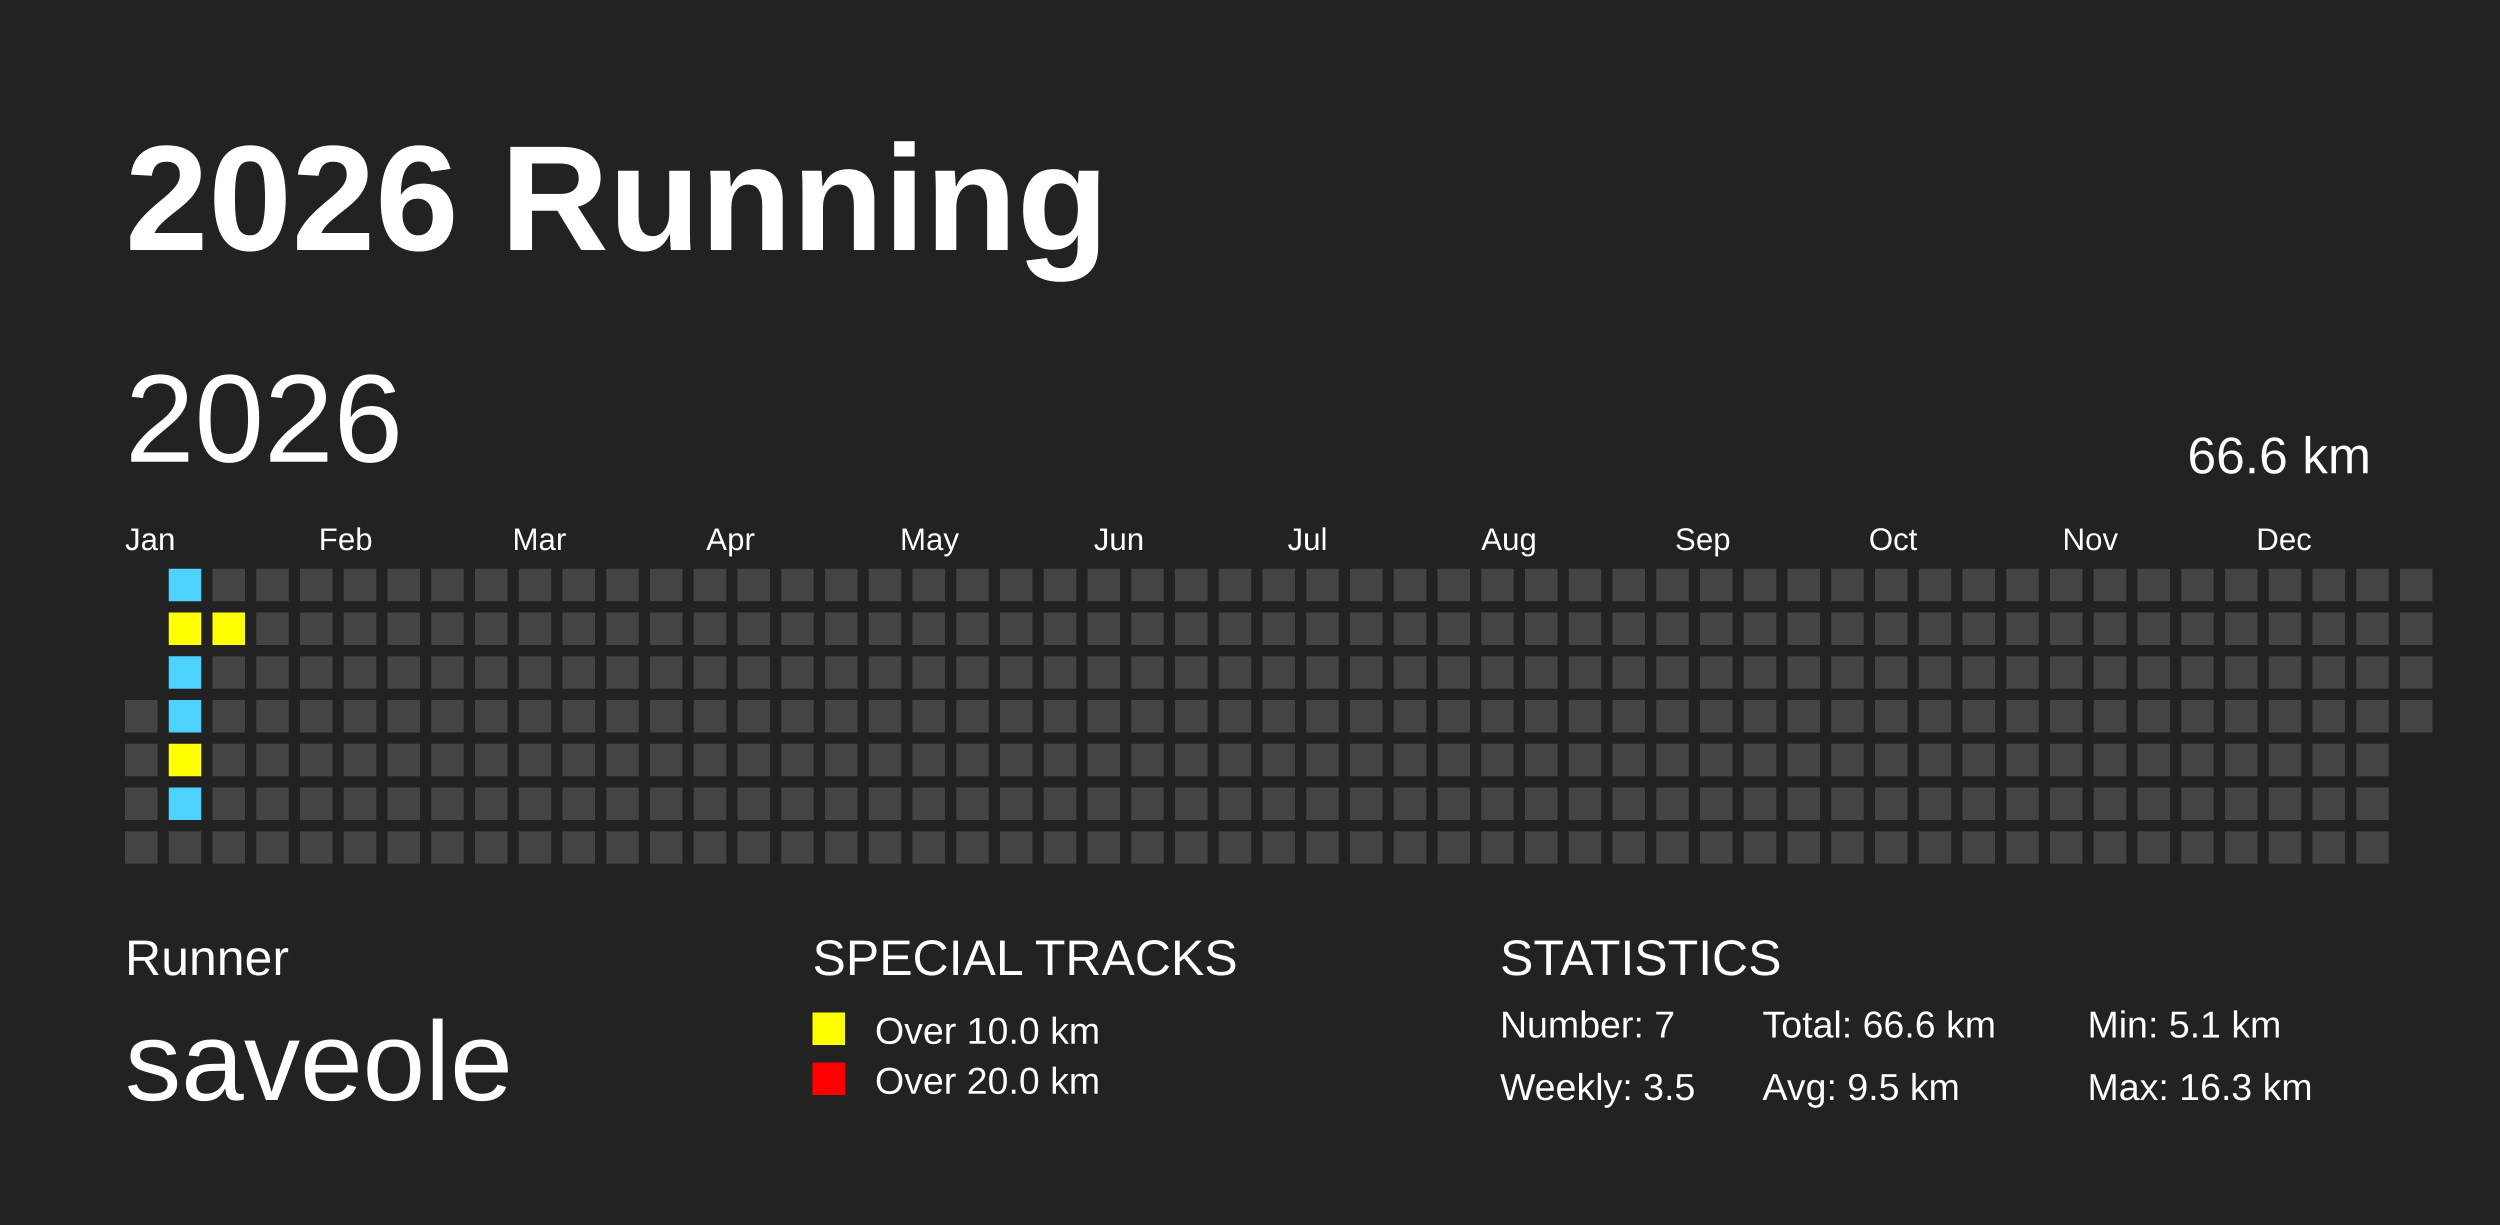
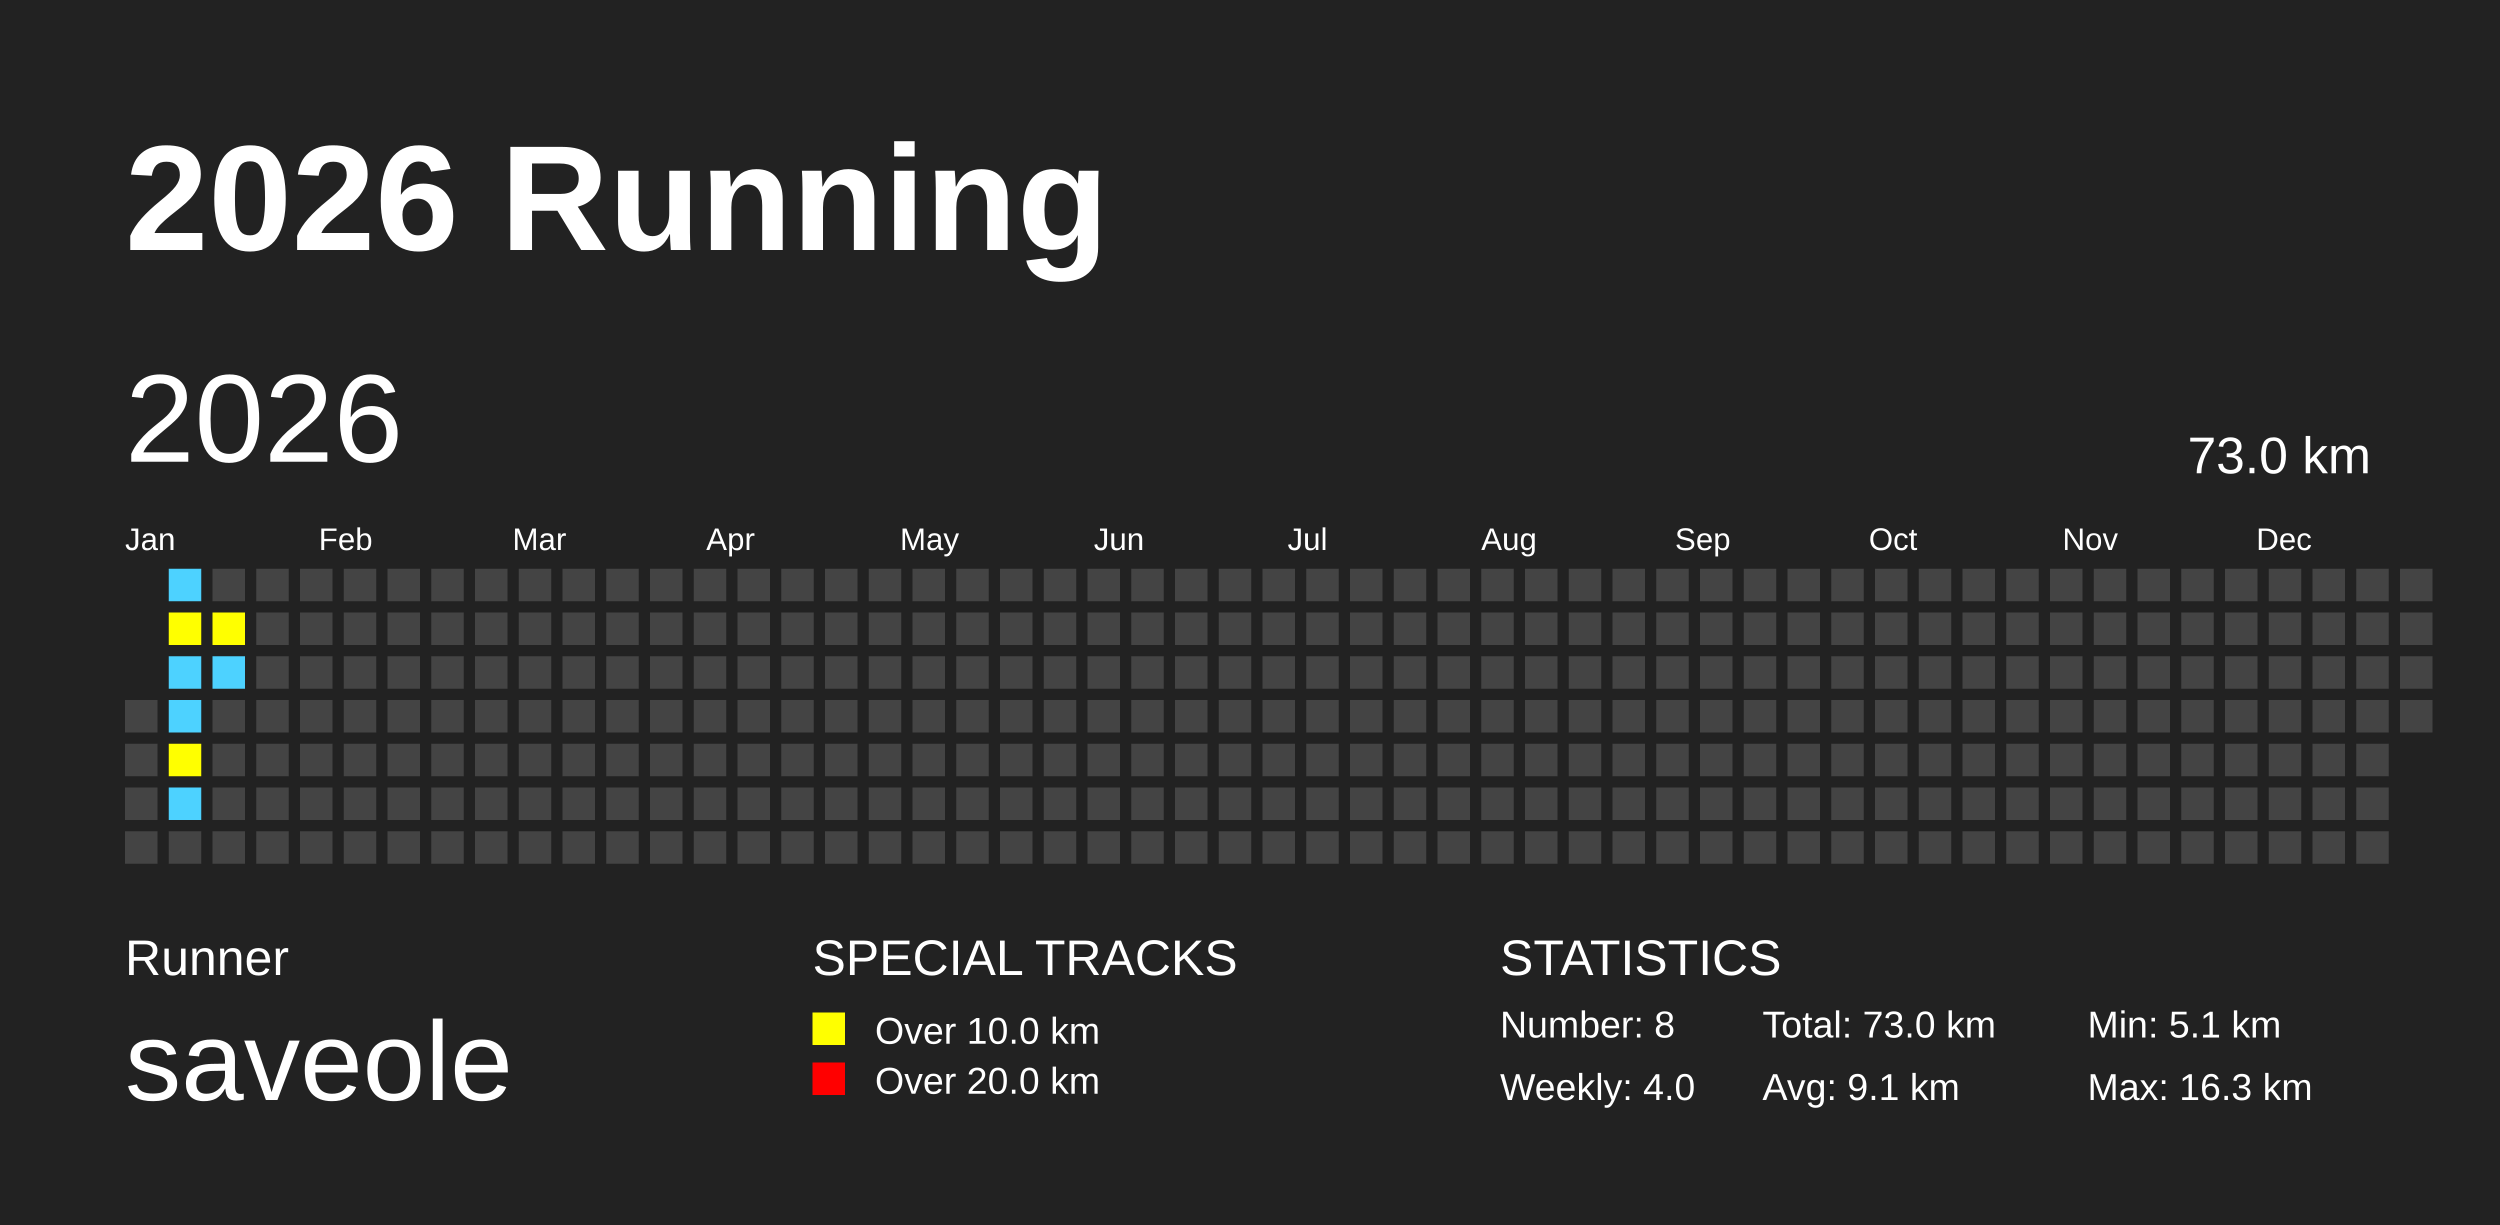
<svg xmlns="http://www.w3.org/2000/svg" baseProfile="full" height="98mm" version="1.1" viewBox="0,0,200,98" width="200mm">
  <defs />
  <rect fill="#222222" height="98" width="200" x="0" y="0" />
  <text fill="#FFFFFF" style="font-size:12px; font-family:Arial; font-weight:bold;" x="10" y="20">2026 Running</text>
  <text fill="#FFFFFF" style="font-size:4px; font-family:Arial" x="10" y="78">Runner</text>
  <text fill="#FFFFFF" style="font-size:9px; font-family:Arial" x="10" y="88">saveole</text>
  <text fill="#FFFFFF" style="font-size:4px; font-family:Arial" x="65" y="78">SPECIAL TRACKS</text>
  <rect fill="yellow" height="2.6" width="2.6" x="65" y="81" />
  <text fill="#FFFFFF" style="font-size:3px; font-family:Arial" x="70" y="83.5">Over 10.0 km</text>
  <rect fill="red" height="2.6" width="2.6" x="65" y="85" />
  <text fill="#FFFFFF" style="font-size:3px; font-family:Arial" x="70" y="87.5">Over 20.0 km</text>
  <text fill="#FFFFFF" style="font-size:4px; font-family:Arial" x="120" y="78">STATISTICS</text>
-   <text fill="#FFFFFF" style="font-size:3px; font-family:Arial" x="120" y="83">Number: 7</text>
-   <text fill="#FFFFFF" style="font-size:3px; font-family:Arial" x="120" y="88">Weekly: 3.5</text>
-   <text fill="#FFFFFF" style="font-size:3px; font-family:Arial" x="141" y="83">Total: 66.6 km</text>
-   <text fill="#FFFFFF" style="font-size:3px; font-family:Arial" x="141" y="88">Avg: 9.5 km</text>
+   <text fill="#FFFFFF" style="font-size:3px; font-family:Arial" x="120" y="83">Number: 8</text>
+   <text fill="#FFFFFF" style="font-size:3px; font-family:Arial" x="120" y="88">Weekly: 4.0</text>
+   <text fill="#FFFFFF" style="font-size:3px; font-family:Arial" x="141" y="83">Total: 73.0 km</text>
+   <text fill="#FFFFFF" style="font-size:3px; font-family:Arial" x="141" y="88">Avg: 9.1 km</text>
  <text fill="#FFFFFF" style="font-size:3px; font-family:Arial" x="167" y="83">Min: 5.1 km</text>
  <text fill="#FFFFFF" style="font-size:3px; font-family:Arial" x="167" y="88">Max: 16.3 km</text>
  <text dominant-baseline="hanging" fill="#FFFFFF" style="font-size:10.0px; font-family:Arial;" x="10" y="30">2026</text>
-   <text dominant-baseline="hanging" fill="#FFFFFF" style="font-size:4.125px; font-family:Arial;" x="175" y="35">66.6 km</text>
+   <text dominant-baseline="hanging" fill="#FFFFFF" style="font-size:4.125px; font-family:Arial;" x="175" y="35">73.0 km</text>
  <text fill="#FFFFFF" style="font-size:2.5px; font-family:Arial" x="10.0" y="44">Jan</text>
  <text fill="#FFFFFF" style="font-size:2.5px; font-family:Arial" x="25.5" y="44">Feb</text>
  <text fill="#FFFFFF" style="font-size:2.5px; font-family:Arial" x="41.0" y="44">Mar</text>
  <text fill="#FFFFFF" style="font-size:2.5px; font-family:Arial" x="56.5" y="44">Apr</text>
  <text fill="#FFFFFF" style="font-size:2.5px; font-family:Arial" x="72.0" y="44">May</text>
  <text fill="#FFFFFF" style="font-size:2.5px; font-family:Arial" x="87.5" y="44">Jun</text>
  <text fill="#FFFFFF" style="font-size:2.5px; font-family:Arial" x="103.0" y="44">Jul</text>
  <text fill="#FFFFFF" style="font-size:2.5px; font-family:Arial" x="118.5" y="44">Aug</text>
  <text fill="#FFFFFF" style="font-size:2.5px; font-family:Arial" x="134.0" y="44">Sep</text>
  <text fill="#FFFFFF" style="font-size:2.5px; font-family:Arial" x="149.5" y="44">Oct</text>
  <text fill="#FFFFFF" style="font-size:2.5px; font-family:Arial" x="165.0" y="44">Nov</text>
  <text fill="#FFFFFF" style="font-size:2.5px; font-family:Arial" x="180.5" y="44">Dec</text>
  <rect fill="#444444" height="2.6" width="2.6" x="10.0" y="56.0" />
  <rect fill="#444444" height="2.6" width="2.6" x="10.0" y="59.5" />
  <rect fill="#444444" height="2.6" width="2.6" x="10.0" y="63.0" />
  <rect fill="#444444" height="2.6" width="2.6" x="10.0" y="66.5" />
  <rect fill="#4DD2FF" height="2.6" width="2.6" x="13.5" y="45.5" />
  <rect fill="yellow" height="2.6" width="2.6" x="13.5" y="49.0" />
  <rect fill="#4DD2FF" height="2.6" width="2.6" x="13.5" y="52.5" />
  <rect fill="#4DD2FF" height="2.6" width="2.6" x="13.5" y="56.0" />
  <rect fill="yellow" height="2.6" width="2.6" x="13.5" y="59.5" />
  <rect fill="#4DD2FF" height="2.6" width="2.6" x="13.5" y="63.0" />
  <rect fill="#444444" height="2.6" width="2.6" x="13.5" y="66.5" />
  <rect fill="#444444" height="2.6" width="2.6" x="17.0" y="45.5" />
  <rect fill="yellow" height="2.6" width="2.6" x="17.0" y="49.0" />
-   <rect fill="#444444" height="2.6" width="2.6" x="17.0" y="52.5" />
+   <rect fill="#4DD2FF" height="2.6" width="2.6" x="17.0" y="52.5" />
  <rect fill="#444444" height="2.6" width="2.6" x="17.0" y="56.0" />
  <rect fill="#444444" height="2.6" width="2.6" x="17.0" y="59.5" />
  <rect fill="#444444" height="2.6" width="2.6" x="17.0" y="63.0" />
  <rect fill="#444444" height="2.6" width="2.6" x="17.0" y="66.5" />
  <rect fill="#444444" height="2.6" width="2.6" x="20.5" y="45.5" />
  <rect fill="#444444" height="2.6" width="2.6" x="20.5" y="49.0" />
  <rect fill="#444444" height="2.6" width="2.6" x="20.5" y="52.5" />
  <rect fill="#444444" height="2.6" width="2.6" x="20.5" y="56.0" />
  <rect fill="#444444" height="2.6" width="2.6" x="20.5" y="59.5" />
  <rect fill="#444444" height="2.6" width="2.6" x="20.5" y="63.0" />
  <rect fill="#444444" height="2.6" width="2.6" x="20.5" y="66.5" />
  <rect fill="#444444" height="2.6" width="2.6" x="24.0" y="45.5" />
  <rect fill="#444444" height="2.6" width="2.6" x="24.0" y="49.0" />
  <rect fill="#444444" height="2.6" width="2.6" x="24.0" y="52.5" />
  <rect fill="#444444" height="2.6" width="2.6" x="24.0" y="56.0" />
  <rect fill="#444444" height="2.6" width="2.6" x="24.0" y="59.5" />
  <rect fill="#444444" height="2.6" width="2.6" x="24.0" y="63.0" />
  <rect fill="#444444" height="2.6" width="2.6" x="24.0" y="66.5" />
  <rect fill="#444444" height="2.6" width="2.6" x="27.5" y="45.5" />
  <rect fill="#444444" height="2.6" width="2.6" x="27.5" y="49.0" />
  <rect fill="#444444" height="2.6" width="2.6" x="27.5" y="52.5" />
  <rect fill="#444444" height="2.6" width="2.6" x="27.5" y="56.0" />
  <rect fill="#444444" height="2.6" width="2.6" x="27.5" y="59.5" />
  <rect fill="#444444" height="2.6" width="2.6" x="27.5" y="63.0" />
  <rect fill="#444444" height="2.6" width="2.6" x="27.5" y="66.5" />
  <rect fill="#444444" height="2.6" width="2.6" x="31.0" y="45.5" />
  <rect fill="#444444" height="2.6" width="2.6" x="31.0" y="49.0" />
  <rect fill="#444444" height="2.6" width="2.6" x="31.0" y="52.5" />
  <rect fill="#444444" height="2.6" width="2.6" x="31.0" y="56.0" />
  <rect fill="#444444" height="2.6" width="2.6" x="31.0" y="59.5" />
  <rect fill="#444444" height="2.6" width="2.6" x="31.0" y="63.0" />
  <rect fill="#444444" height="2.6" width="2.6" x="31.0" y="66.5" />
  <rect fill="#444444" height="2.6" width="2.6" x="34.5" y="45.5" />
  <rect fill="#444444" height="2.6" width="2.6" x="34.5" y="49.0" />
  <rect fill="#444444" height="2.6" width="2.6" x="34.5" y="52.5" />
  <rect fill="#444444" height="2.6" width="2.6" x="34.5" y="56.0" />
  <rect fill="#444444" height="2.6" width="2.6" x="34.5" y="59.5" />
  <rect fill="#444444" height="2.6" width="2.6" x="34.5" y="63.0" />
  <rect fill="#444444" height="2.6" width="2.6" x="34.5" y="66.5" />
  <rect fill="#444444" height="2.6" width="2.6" x="38.0" y="45.5" />
  <rect fill="#444444" height="2.6" width="2.6" x="38.0" y="49.0" />
  <rect fill="#444444" height="2.6" width="2.6" x="38.0" y="52.5" />
  <rect fill="#444444" height="2.6" width="2.6" x="38.0" y="56.0" />
  <rect fill="#444444" height="2.6" width="2.6" x="38.0" y="59.5" />
  <rect fill="#444444" height="2.6" width="2.6" x="38.0" y="63.0" />
  <rect fill="#444444" height="2.6" width="2.6" x="38.0" y="66.5" />
  <rect fill="#444444" height="2.6" width="2.6" x="41.5" y="45.5" />
  <rect fill="#444444" height="2.6" width="2.6" x="41.5" y="49.0" />
  <rect fill="#444444" height="2.6" width="2.6" x="41.5" y="52.5" />
  <rect fill="#444444" height="2.6" width="2.6" x="41.5" y="56.0" />
  <rect fill="#444444" height="2.6" width="2.6" x="41.5" y="59.5" />
  <rect fill="#444444" height="2.6" width="2.6" x="41.5" y="63.0" />
  <rect fill="#444444" height="2.6" width="2.6" x="41.5" y="66.5" />
  <rect fill="#444444" height="2.6" width="2.6" x="45.0" y="45.5" />
  <rect fill="#444444" height="2.6" width="2.6" x="45.0" y="49.0" />
  <rect fill="#444444" height="2.6" width="2.6" x="45.0" y="52.5" />
  <rect fill="#444444" height="2.6" width="2.6" x="45.0" y="56.0" />
  <rect fill="#444444" height="2.6" width="2.6" x="45.0" y="59.5" />
  <rect fill="#444444" height="2.6" width="2.6" x="45.0" y="63.0" />
  <rect fill="#444444" height="2.6" width="2.6" x="45.0" y="66.5" />
  <rect fill="#444444" height="2.6" width="2.6" x="48.5" y="45.5" />
  <rect fill="#444444" height="2.6" width="2.6" x="48.5" y="49.0" />
  <rect fill="#444444" height="2.6" width="2.6" x="48.5" y="52.5" />
  <rect fill="#444444" height="2.6" width="2.6" x="48.5" y="56.0" />
  <rect fill="#444444" height="2.6" width="2.6" x="48.5" y="59.5" />
  <rect fill="#444444" height="2.6" width="2.6" x="48.5" y="63.0" />
  <rect fill="#444444" height="2.6" width="2.6" x="48.5" y="66.5" />
  <rect fill="#444444" height="2.6" width="2.6" x="52.0" y="45.5" />
  <rect fill="#444444" height="2.6" width="2.6" x="52.0" y="49.0" />
  <rect fill="#444444" height="2.6" width="2.6" x="52.0" y="52.5" />
  <rect fill="#444444" height="2.6" width="2.6" x="52.0" y="56.0" />
  <rect fill="#444444" height="2.6" width="2.6" x="52.0" y="59.5" />
  <rect fill="#444444" height="2.6" width="2.6" x="52.0" y="63.0" />
  <rect fill="#444444" height="2.6" width="2.6" x="52.0" y="66.5" />
  <rect fill="#444444" height="2.6" width="2.6" x="55.5" y="45.5" />
  <rect fill="#444444" height="2.6" width="2.6" x="55.5" y="49.0" />
  <rect fill="#444444" height="2.6" width="2.6" x="55.5" y="52.5" />
  <rect fill="#444444" height="2.6" width="2.6" x="55.5" y="56.0" />
  <rect fill="#444444" height="2.6" width="2.6" x="55.5" y="59.5" />
  <rect fill="#444444" height="2.6" width="2.6" x="55.5" y="63.0" />
  <rect fill="#444444" height="2.6" width="2.6" x="55.5" y="66.5" />
  <rect fill="#444444" height="2.6" width="2.6" x="59.0" y="45.5" />
  <rect fill="#444444" height="2.6" width="2.6" x="59.0" y="49.0" />
  <rect fill="#444444" height="2.6" width="2.6" x="59.0" y="52.5" />
  <rect fill="#444444" height="2.6" width="2.6" x="59.0" y="56.0" />
  <rect fill="#444444" height="2.6" width="2.6" x="59.0" y="59.5" />
  <rect fill="#444444" height="2.6" width="2.6" x="59.0" y="63.0" />
  <rect fill="#444444" height="2.6" width="2.6" x="59.0" y="66.5" />
  <rect fill="#444444" height="2.6" width="2.6" x="62.5" y="45.5" />
  <rect fill="#444444" height="2.6" width="2.6" x="62.5" y="49.0" />
  <rect fill="#444444" height="2.6" width="2.6" x="62.5" y="52.5" />
  <rect fill="#444444" height="2.6" width="2.6" x="62.5" y="56.0" />
  <rect fill="#444444" height="2.6" width="2.6" x="62.5" y="59.5" />
  <rect fill="#444444" height="2.6" width="2.6" x="62.5" y="63.0" />
  <rect fill="#444444" height="2.6" width="2.6" x="62.5" y="66.5" />
  <rect fill="#444444" height="2.6" width="2.6" x="66.0" y="45.5" />
  <rect fill="#444444" height="2.6" width="2.6" x="66.0" y="49.0" />
  <rect fill="#444444" height="2.6" width="2.6" x="66.0" y="52.5" />
  <rect fill="#444444" height="2.6" width="2.6" x="66.0" y="56.0" />
  <rect fill="#444444" height="2.6" width="2.6" x="66.0" y="59.5" />
  <rect fill="#444444" height="2.6" width="2.6" x="66.0" y="63.0" />
  <rect fill="#444444" height="2.6" width="2.6" x="66.0" y="66.5" />
  <rect fill="#444444" height="2.6" width="2.6" x="69.5" y="45.5" />
  <rect fill="#444444" height="2.6" width="2.6" x="69.5" y="49.0" />
  <rect fill="#444444" height="2.6" width="2.6" x="69.5" y="52.5" />
  <rect fill="#444444" height="2.6" width="2.6" x="69.5" y="56.0" />
  <rect fill="#444444" height="2.6" width="2.6" x="69.5" y="59.5" />
  <rect fill="#444444" height="2.6" width="2.6" x="69.5" y="63.0" />
  <rect fill="#444444" height="2.6" width="2.6" x="69.5" y="66.5" />
  <rect fill="#444444" height="2.6" width="2.6" x="73.0" y="45.5" />
  <rect fill="#444444" height="2.6" width="2.6" x="73.0" y="49.0" />
  <rect fill="#444444" height="2.6" width="2.6" x="73.0" y="52.5" />
  <rect fill="#444444" height="2.6" width="2.6" x="73.0" y="56.0" />
  <rect fill="#444444" height="2.6" width="2.6" x="73.0" y="59.5" />
  <rect fill="#444444" height="2.6" width="2.6" x="73.0" y="63.0" />
  <rect fill="#444444" height="2.6" width="2.6" x="73.0" y="66.5" />
  <rect fill="#444444" height="2.6" width="2.6" x="76.5" y="45.5" />
  <rect fill="#444444" height="2.6" width="2.6" x="76.5" y="49.0" />
  <rect fill="#444444" height="2.6" width="2.6" x="76.5" y="52.5" />
  <rect fill="#444444" height="2.6" width="2.6" x="76.5" y="56.0" />
  <rect fill="#444444" height="2.6" width="2.6" x="76.5" y="59.5" />
  <rect fill="#444444" height="2.6" width="2.6" x="76.5" y="63.0" />
  <rect fill="#444444" height="2.6" width="2.6" x="76.5" y="66.5" />
  <rect fill="#444444" height="2.6" width="2.6" x="80.0" y="45.5" />
  <rect fill="#444444" height="2.6" width="2.6" x="80.0" y="49.0" />
  <rect fill="#444444" height="2.6" width="2.6" x="80.0" y="52.5" />
  <rect fill="#444444" height="2.6" width="2.6" x="80.0" y="56.0" />
  <rect fill="#444444" height="2.6" width="2.6" x="80.0" y="59.5" />
  <rect fill="#444444" height="2.6" width="2.6" x="80.0" y="63.0" />
  <rect fill="#444444" height="2.6" width="2.6" x="80.0" y="66.5" />
  <rect fill="#444444" height="2.6" width="2.6" x="83.5" y="45.5" />
  <rect fill="#444444" height="2.6" width="2.6" x="83.5" y="49.0" />
  <rect fill="#444444" height="2.6" width="2.6" x="83.5" y="52.5" />
  <rect fill="#444444" height="2.6" width="2.6" x="83.5" y="56.0" />
  <rect fill="#444444" height="2.6" width="2.6" x="83.5" y="59.5" />
  <rect fill="#444444" height="2.6" width="2.6" x="83.5" y="63.0" />
  <rect fill="#444444" height="2.6" width="2.6" x="83.5" y="66.5" />
  <rect fill="#444444" height="2.6" width="2.6" x="87.0" y="45.5" />
  <rect fill="#444444" height="2.6" width="2.6" x="87.0" y="49.0" />
  <rect fill="#444444" height="2.6" width="2.6" x="87.0" y="52.5" />
  <rect fill="#444444" height="2.6" width="2.6" x="87.0" y="56.0" />
  <rect fill="#444444" height="2.6" width="2.6" x="87.0" y="59.5" />
  <rect fill="#444444" height="2.6" width="2.6" x="87.0" y="63.0" />
  <rect fill="#444444" height="2.6" width="2.6" x="87.0" y="66.5" />
  <rect fill="#444444" height="2.6" width="2.6" x="90.5" y="45.5" />
  <rect fill="#444444" height="2.6" width="2.6" x="90.5" y="49.0" />
  <rect fill="#444444" height="2.6" width="2.6" x="90.5" y="52.5" />
  <rect fill="#444444" height="2.6" width="2.6" x="90.5" y="56.0" />
  <rect fill="#444444" height="2.6" width="2.6" x="90.5" y="59.5" />
  <rect fill="#444444" height="2.6" width="2.6" x="90.5" y="63.0" />
  <rect fill="#444444" height="2.6" width="2.6" x="90.5" y="66.5" />
  <rect fill="#444444" height="2.6" width="2.6" x="94.0" y="45.5" />
  <rect fill="#444444" height="2.6" width="2.6" x="94.0" y="49.0" />
  <rect fill="#444444" height="2.6" width="2.6" x="94.0" y="52.5" />
  <rect fill="#444444" height="2.6" width="2.6" x="94.0" y="56.0" />
  <rect fill="#444444" height="2.6" width="2.6" x="94.0" y="59.5" />
  <rect fill="#444444" height="2.6" width="2.6" x="94.0" y="63.0" />
  <rect fill="#444444" height="2.6" width="2.6" x="94.0" y="66.5" />
  <rect fill="#444444" height="2.6" width="2.6" x="97.5" y="45.5" />
  <rect fill="#444444" height="2.6" width="2.6" x="97.5" y="49.0" />
  <rect fill="#444444" height="2.6" width="2.6" x="97.5" y="52.5" />
  <rect fill="#444444" height="2.6" width="2.6" x="97.5" y="56.0" />
  <rect fill="#444444" height="2.6" width="2.6" x="97.5" y="59.5" />
  <rect fill="#444444" height="2.6" width="2.6" x="97.5" y="63.0" />
  <rect fill="#444444" height="2.6" width="2.6" x="97.5" y="66.5" />
  <rect fill="#444444" height="2.6" width="2.6" x="101.0" y="45.5" />
  <rect fill="#444444" height="2.6" width="2.6" x="101.0" y="49.0" />
  <rect fill="#444444" height="2.6" width="2.6" x="101.0" y="52.5" />
  <rect fill="#444444" height="2.6" width="2.6" x="101.0" y="56.0" />
  <rect fill="#444444" height="2.6" width="2.6" x="101.0" y="59.5" />
  <rect fill="#444444" height="2.6" width="2.6" x="101.0" y="63.0" />
  <rect fill="#444444" height="2.6" width="2.6" x="101.0" y="66.5" />
  <rect fill="#444444" height="2.6" width="2.6" x="104.5" y="45.5" />
  <rect fill="#444444" height="2.6" width="2.6" x="104.5" y="49.0" />
  <rect fill="#444444" height="2.6" width="2.6" x="104.5" y="52.5" />
  <rect fill="#444444" height="2.6" width="2.6" x="104.5" y="56.0" />
  <rect fill="#444444" height="2.6" width="2.6" x="104.5" y="59.5" />
  <rect fill="#444444" height="2.6" width="2.6" x="104.5" y="63.0" />
  <rect fill="#444444" height="2.6" width="2.6" x="104.5" y="66.5" />
  <rect fill="#444444" height="2.6" width="2.6" x="108.0" y="45.5" />
  <rect fill="#444444" height="2.6" width="2.6" x="108.0" y="49.0" />
  <rect fill="#444444" height="2.6" width="2.6" x="108.0" y="52.5" />
  <rect fill="#444444" height="2.6" width="2.6" x="108.0" y="56.0" />
  <rect fill="#444444" height="2.6" width="2.6" x="108.0" y="59.5" />
  <rect fill="#444444" height="2.6" width="2.6" x="108.0" y="63.0" />
  <rect fill="#444444" height="2.6" width="2.6" x="108.0" y="66.5" />
  <rect fill="#444444" height="2.6" width="2.6" x="111.5" y="45.5" />
  <rect fill="#444444" height="2.6" width="2.6" x="111.5" y="49.0" />
  <rect fill="#444444" height="2.6" width="2.6" x="111.5" y="52.5" />
  <rect fill="#444444" height="2.6" width="2.6" x="111.5" y="56.0" />
  <rect fill="#444444" height="2.6" width="2.6" x="111.5" y="59.5" />
  <rect fill="#444444" height="2.6" width="2.6" x="111.5" y="63.0" />
  <rect fill="#444444" height="2.6" width="2.6" x="111.5" y="66.5" />
  <rect fill="#444444" height="2.6" width="2.6" x="115.0" y="45.5" />
  <rect fill="#444444" height="2.6" width="2.6" x="115.0" y="49.0" />
  <rect fill="#444444" height="2.6" width="2.6" x="115.0" y="52.5" />
  <rect fill="#444444" height="2.6" width="2.6" x="115.0" y="56.0" />
  <rect fill="#444444" height="2.6" width="2.6" x="115.0" y="59.5" />
  <rect fill="#444444" height="2.6" width="2.6" x="115.0" y="63.0" />
  <rect fill="#444444" height="2.6" width="2.6" x="115.0" y="66.5" />
  <rect fill="#444444" height="2.6" width="2.6" x="118.5" y="45.5" />
  <rect fill="#444444" height="2.6" width="2.6" x="118.5" y="49.0" />
  <rect fill="#444444" height="2.6" width="2.6" x="118.5" y="52.5" />
  <rect fill="#444444" height="2.6" width="2.6" x="118.5" y="56.0" />
  <rect fill="#444444" height="2.6" width="2.6" x="118.5" y="59.5" />
  <rect fill="#444444" height="2.6" width="2.6" x="118.5" y="63.0" />
  <rect fill="#444444" height="2.6" width="2.6" x="118.5" y="66.5" />
  <rect fill="#444444" height="2.6" width="2.6" x="122.0" y="45.5" />
  <rect fill="#444444" height="2.6" width="2.6" x="122.0" y="49.0" />
  <rect fill="#444444" height="2.6" width="2.6" x="122.0" y="52.5" />
  <rect fill="#444444" height="2.6" width="2.6" x="122.0" y="56.0" />
  <rect fill="#444444" height="2.6" width="2.6" x="122.0" y="59.5" />
  <rect fill="#444444" height="2.6" width="2.6" x="122.0" y="63.0" />
  <rect fill="#444444" height="2.6" width="2.6" x="122.0" y="66.5" />
  <rect fill="#444444" height="2.6" width="2.6" x="125.5" y="45.5" />
  <rect fill="#444444" height="2.6" width="2.6" x="125.5" y="49.0" />
  <rect fill="#444444" height="2.6" width="2.6" x="125.5" y="52.5" />
  <rect fill="#444444" height="2.6" width="2.6" x="125.5" y="56.0" />
  <rect fill="#444444" height="2.6" width="2.6" x="125.5" y="59.5" />
  <rect fill="#444444" height="2.6" width="2.6" x="125.5" y="63.0" />
  <rect fill="#444444" height="2.6" width="2.6" x="125.5" y="66.5" />
  <rect fill="#444444" height="2.6" width="2.6" x="129.0" y="45.5" />
  <rect fill="#444444" height="2.6" width="2.6" x="129.0" y="49.0" />
  <rect fill="#444444" height="2.6" width="2.6" x="129.0" y="52.5" />
  <rect fill="#444444" height="2.6" width="2.6" x="129.0" y="56.0" />
  <rect fill="#444444" height="2.6" width="2.6" x="129.0" y="59.5" />
  <rect fill="#444444" height="2.6" width="2.6" x="129.0" y="63.0" />
  <rect fill="#444444" height="2.6" width="2.6" x="129.0" y="66.5" />
  <rect fill="#444444" height="2.6" width="2.6" x="132.5" y="45.5" />
  <rect fill="#444444" height="2.6" width="2.6" x="132.5" y="49.0" />
  <rect fill="#444444" height="2.6" width="2.6" x="132.5" y="52.5" />
  <rect fill="#444444" height="2.6" width="2.6" x="132.5" y="56.0" />
  <rect fill="#444444" height="2.6" width="2.6" x="132.5" y="59.5" />
  <rect fill="#444444" height="2.6" width="2.6" x="132.5" y="63.0" />
  <rect fill="#444444" height="2.6" width="2.6" x="132.5" y="66.5" />
  <rect fill="#444444" height="2.6" width="2.6" x="136.0" y="45.5" />
  <rect fill="#444444" height="2.6" width="2.6" x="136.0" y="49.0" />
  <rect fill="#444444" height="2.6" width="2.6" x="136.0" y="52.5" />
  <rect fill="#444444" height="2.6" width="2.6" x="136.0" y="56.0" />
  <rect fill="#444444" height="2.6" width="2.6" x="136.0" y="59.5" />
  <rect fill="#444444" height="2.6" width="2.6" x="136.0" y="63.0" />
  <rect fill="#444444" height="2.6" width="2.6" x="136.0" y="66.5" />
  <rect fill="#444444" height="2.6" width="2.6" x="139.5" y="45.5" />
  <rect fill="#444444" height="2.6" width="2.6" x="139.5" y="49.0" />
  <rect fill="#444444" height="2.6" width="2.6" x="139.5" y="52.5" />
  <rect fill="#444444" height="2.6" width="2.6" x="139.5" y="56.0" />
  <rect fill="#444444" height="2.6" width="2.6" x="139.5" y="59.5" />
  <rect fill="#444444" height="2.6" width="2.6" x="139.5" y="63.0" />
  <rect fill="#444444" height="2.6" width="2.6" x="139.5" y="66.5" />
  <rect fill="#444444" height="2.6" width="2.6" x="143.0" y="45.5" />
  <rect fill="#444444" height="2.6" width="2.6" x="143.0" y="49.0" />
  <rect fill="#444444" height="2.6" width="2.6" x="143.0" y="52.5" />
  <rect fill="#444444" height="2.6" width="2.6" x="143.0" y="56.0" />
  <rect fill="#444444" height="2.6" width="2.6" x="143.0" y="59.5" />
  <rect fill="#444444" height="2.6" width="2.6" x="143.0" y="63.0" />
  <rect fill="#444444" height="2.6" width="2.6" x="143.0" y="66.5" />
  <rect fill="#444444" height="2.6" width="2.6" x="146.5" y="45.5" />
  <rect fill="#444444" height="2.6" width="2.6" x="146.5" y="49.0" />
  <rect fill="#444444" height="2.6" width="2.6" x="146.5" y="52.5" />
  <rect fill="#444444" height="2.6" width="2.6" x="146.5" y="56.0" />
  <rect fill="#444444" height="2.6" width="2.6" x="146.5" y="59.5" />
  <rect fill="#444444" height="2.6" width="2.6" x="146.5" y="63.0" />
  <rect fill="#444444" height="2.6" width="2.6" x="146.5" y="66.5" />
  <rect fill="#444444" height="2.6" width="2.6" x="150.0" y="45.5" />
  <rect fill="#444444" height="2.6" width="2.6" x="150.0" y="49.0" />
  <rect fill="#444444" height="2.6" width="2.6" x="150.0" y="52.5" />
  <rect fill="#444444" height="2.6" width="2.6" x="150.0" y="56.0" />
  <rect fill="#444444" height="2.6" width="2.6" x="150.0" y="59.5" />
  <rect fill="#444444" height="2.6" width="2.6" x="150.0" y="63.0" />
  <rect fill="#444444" height="2.6" width="2.6" x="150.0" y="66.5" />
  <rect fill="#444444" height="2.6" width="2.6" x="153.5" y="45.5" />
  <rect fill="#444444" height="2.6" width="2.6" x="153.5" y="49.0" />
  <rect fill="#444444" height="2.6" width="2.6" x="153.5" y="52.5" />
  <rect fill="#444444" height="2.6" width="2.6" x="153.5" y="56.0" />
  <rect fill="#444444" height="2.6" width="2.6" x="153.5" y="59.5" />
  <rect fill="#444444" height="2.6" width="2.6" x="153.5" y="63.0" />
  <rect fill="#444444" height="2.6" width="2.6" x="153.5" y="66.5" />
  <rect fill="#444444" height="2.6" width="2.6" x="157.0" y="45.5" />
  <rect fill="#444444" height="2.6" width="2.6" x="157.0" y="49.0" />
  <rect fill="#444444" height="2.6" width="2.6" x="157.0" y="52.5" />
  <rect fill="#444444" height="2.6" width="2.6" x="157.0" y="56.0" />
  <rect fill="#444444" height="2.6" width="2.6" x="157.0" y="59.5" />
  <rect fill="#444444" height="2.6" width="2.6" x="157.0" y="63.0" />
  <rect fill="#444444" height="2.6" width="2.6" x="157.0" y="66.5" />
  <rect fill="#444444" height="2.6" width="2.6" x="160.5" y="45.5" />
  <rect fill="#444444" height="2.6" width="2.6" x="160.5" y="49.0" />
  <rect fill="#444444" height="2.6" width="2.6" x="160.5" y="52.5" />
  <rect fill="#444444" height="2.6" width="2.6" x="160.5" y="56.0" />
  <rect fill="#444444" height="2.6" width="2.6" x="160.5" y="59.5" />
  <rect fill="#444444" height="2.6" width="2.6" x="160.5" y="63.0" />
  <rect fill="#444444" height="2.6" width="2.6" x="160.5" y="66.5" />
  <rect fill="#444444" height="2.6" width="2.6" x="164.0" y="45.5" />
  <rect fill="#444444" height="2.6" width="2.6" x="164.0" y="49.0" />
  <rect fill="#444444" height="2.6" width="2.6" x="164.0" y="52.5" />
  <rect fill="#444444" height="2.6" width="2.6" x="164.0" y="56.0" />
  <rect fill="#444444" height="2.6" width="2.6" x="164.0" y="59.5" />
  <rect fill="#444444" height="2.6" width="2.6" x="164.0" y="63.0" />
  <rect fill="#444444" height="2.6" width="2.6" x="164.0" y="66.5" />
  <rect fill="#444444" height="2.6" width="2.6" x="167.5" y="45.5" />
  <rect fill="#444444" height="2.6" width="2.6" x="167.5" y="49.0" />
  <rect fill="#444444" height="2.6" width="2.6" x="167.5" y="52.5" />
  <rect fill="#444444" height="2.6" width="2.6" x="167.5" y="56.0" />
  <rect fill="#444444" height="2.6" width="2.6" x="167.5" y="59.5" />
  <rect fill="#444444" height="2.6" width="2.6" x="167.5" y="63.0" />
  <rect fill="#444444" height="2.6" width="2.6" x="167.5" y="66.5" />
  <rect fill="#444444" height="2.6" width="2.6" x="171.0" y="45.5" />
  <rect fill="#444444" height="2.6" width="2.6" x="171.0" y="49.0" />
  <rect fill="#444444" height="2.6" width="2.6" x="171.0" y="52.5" />
  <rect fill="#444444" height="2.6" width="2.6" x="171.0" y="56.0" />
  <rect fill="#444444" height="2.6" width="2.6" x="171.0" y="59.5" />
  <rect fill="#444444" height="2.6" width="2.6" x="171.0" y="63.0" />
  <rect fill="#444444" height="2.6" width="2.6" x="171.0" y="66.5" />
  <rect fill="#444444" height="2.6" width="2.6" x="174.5" y="45.5" />
  <rect fill="#444444" height="2.6" width="2.6" x="174.5" y="49.0" />
  <rect fill="#444444" height="2.6" width="2.6" x="174.5" y="52.5" />
  <rect fill="#444444" height="2.6" width="2.6" x="174.5" y="56.0" />
  <rect fill="#444444" height="2.6" width="2.6" x="174.5" y="59.5" />
  <rect fill="#444444" height="2.6" width="2.6" x="174.5" y="63.0" />
  <rect fill="#444444" height="2.6" width="2.6" x="174.5" y="66.5" />
  <rect fill="#444444" height="2.6" width="2.6" x="178.0" y="45.5" />
  <rect fill="#444444" height="2.6" width="2.6" x="178.0" y="49.0" />
  <rect fill="#444444" height="2.6" width="2.6" x="178.0" y="52.5" />
  <rect fill="#444444" height="2.6" width="2.6" x="178.0" y="56.0" />
  <rect fill="#444444" height="2.6" width="2.6" x="178.0" y="59.5" />
  <rect fill="#444444" height="2.6" width="2.6" x="178.0" y="63.0" />
  <rect fill="#444444" height="2.6" width="2.6" x="178.0" y="66.5" />
  <rect fill="#444444" height="2.6" width="2.6" x="181.5" y="45.5" />
  <rect fill="#444444" height="2.6" width="2.6" x="181.5" y="49.0" />
  <rect fill="#444444" height="2.6" width="2.6" x="181.5" y="52.5" />
  <rect fill="#444444" height="2.6" width="2.6" x="181.5" y="56.0" />
  <rect fill="#444444" height="2.6" width="2.6" x="181.5" y="59.5" />
  <rect fill="#444444" height="2.6" width="2.6" x="181.5" y="63.0" />
  <rect fill="#444444" height="2.6" width="2.6" x="181.5" y="66.5" />
  <rect fill="#444444" height="2.6" width="2.6" x="185.0" y="45.5" />
  <rect fill="#444444" height="2.6" width="2.6" x="185.0" y="49.0" />
  <rect fill="#444444" height="2.6" width="2.6" x="185.0" y="52.5" />
  <rect fill="#444444" height="2.6" width="2.6" x="185.0" y="56.0" />
  <rect fill="#444444" height="2.6" width="2.6" x="185.0" y="59.5" />
  <rect fill="#444444" height="2.6" width="2.6" x="185.0" y="63.0" />
  <rect fill="#444444" height="2.6" width="2.6" x="185.0" y="66.5" />
  <rect fill="#444444" height="2.6" width="2.6" x="188.5" y="45.5" />
  <rect fill="#444444" height="2.6" width="2.6" x="188.5" y="49.0" />
  <rect fill="#444444" height="2.6" width="2.6" x="188.5" y="52.5" />
  <rect fill="#444444" height="2.6" width="2.6" x="188.5" y="56.0" />
  <rect fill="#444444" height="2.6" width="2.6" x="188.5" y="59.5" />
  <rect fill="#444444" height="2.6" width="2.6" x="188.5" y="63.0" />
  <rect fill="#444444" height="2.6" width="2.6" x="188.5" y="66.5" />
  <rect fill="#444444" height="2.6" width="2.6" x="192.0" y="45.5" />
  <rect fill="#444444" height="2.6" width="2.6" x="192.0" y="49.0" />
  <rect fill="#444444" height="2.6" width="2.6" x="192.0" y="52.5" />
  <rect fill="#444444" height="2.6" width="2.6" x="192.0" y="56.0" />
</svg>
